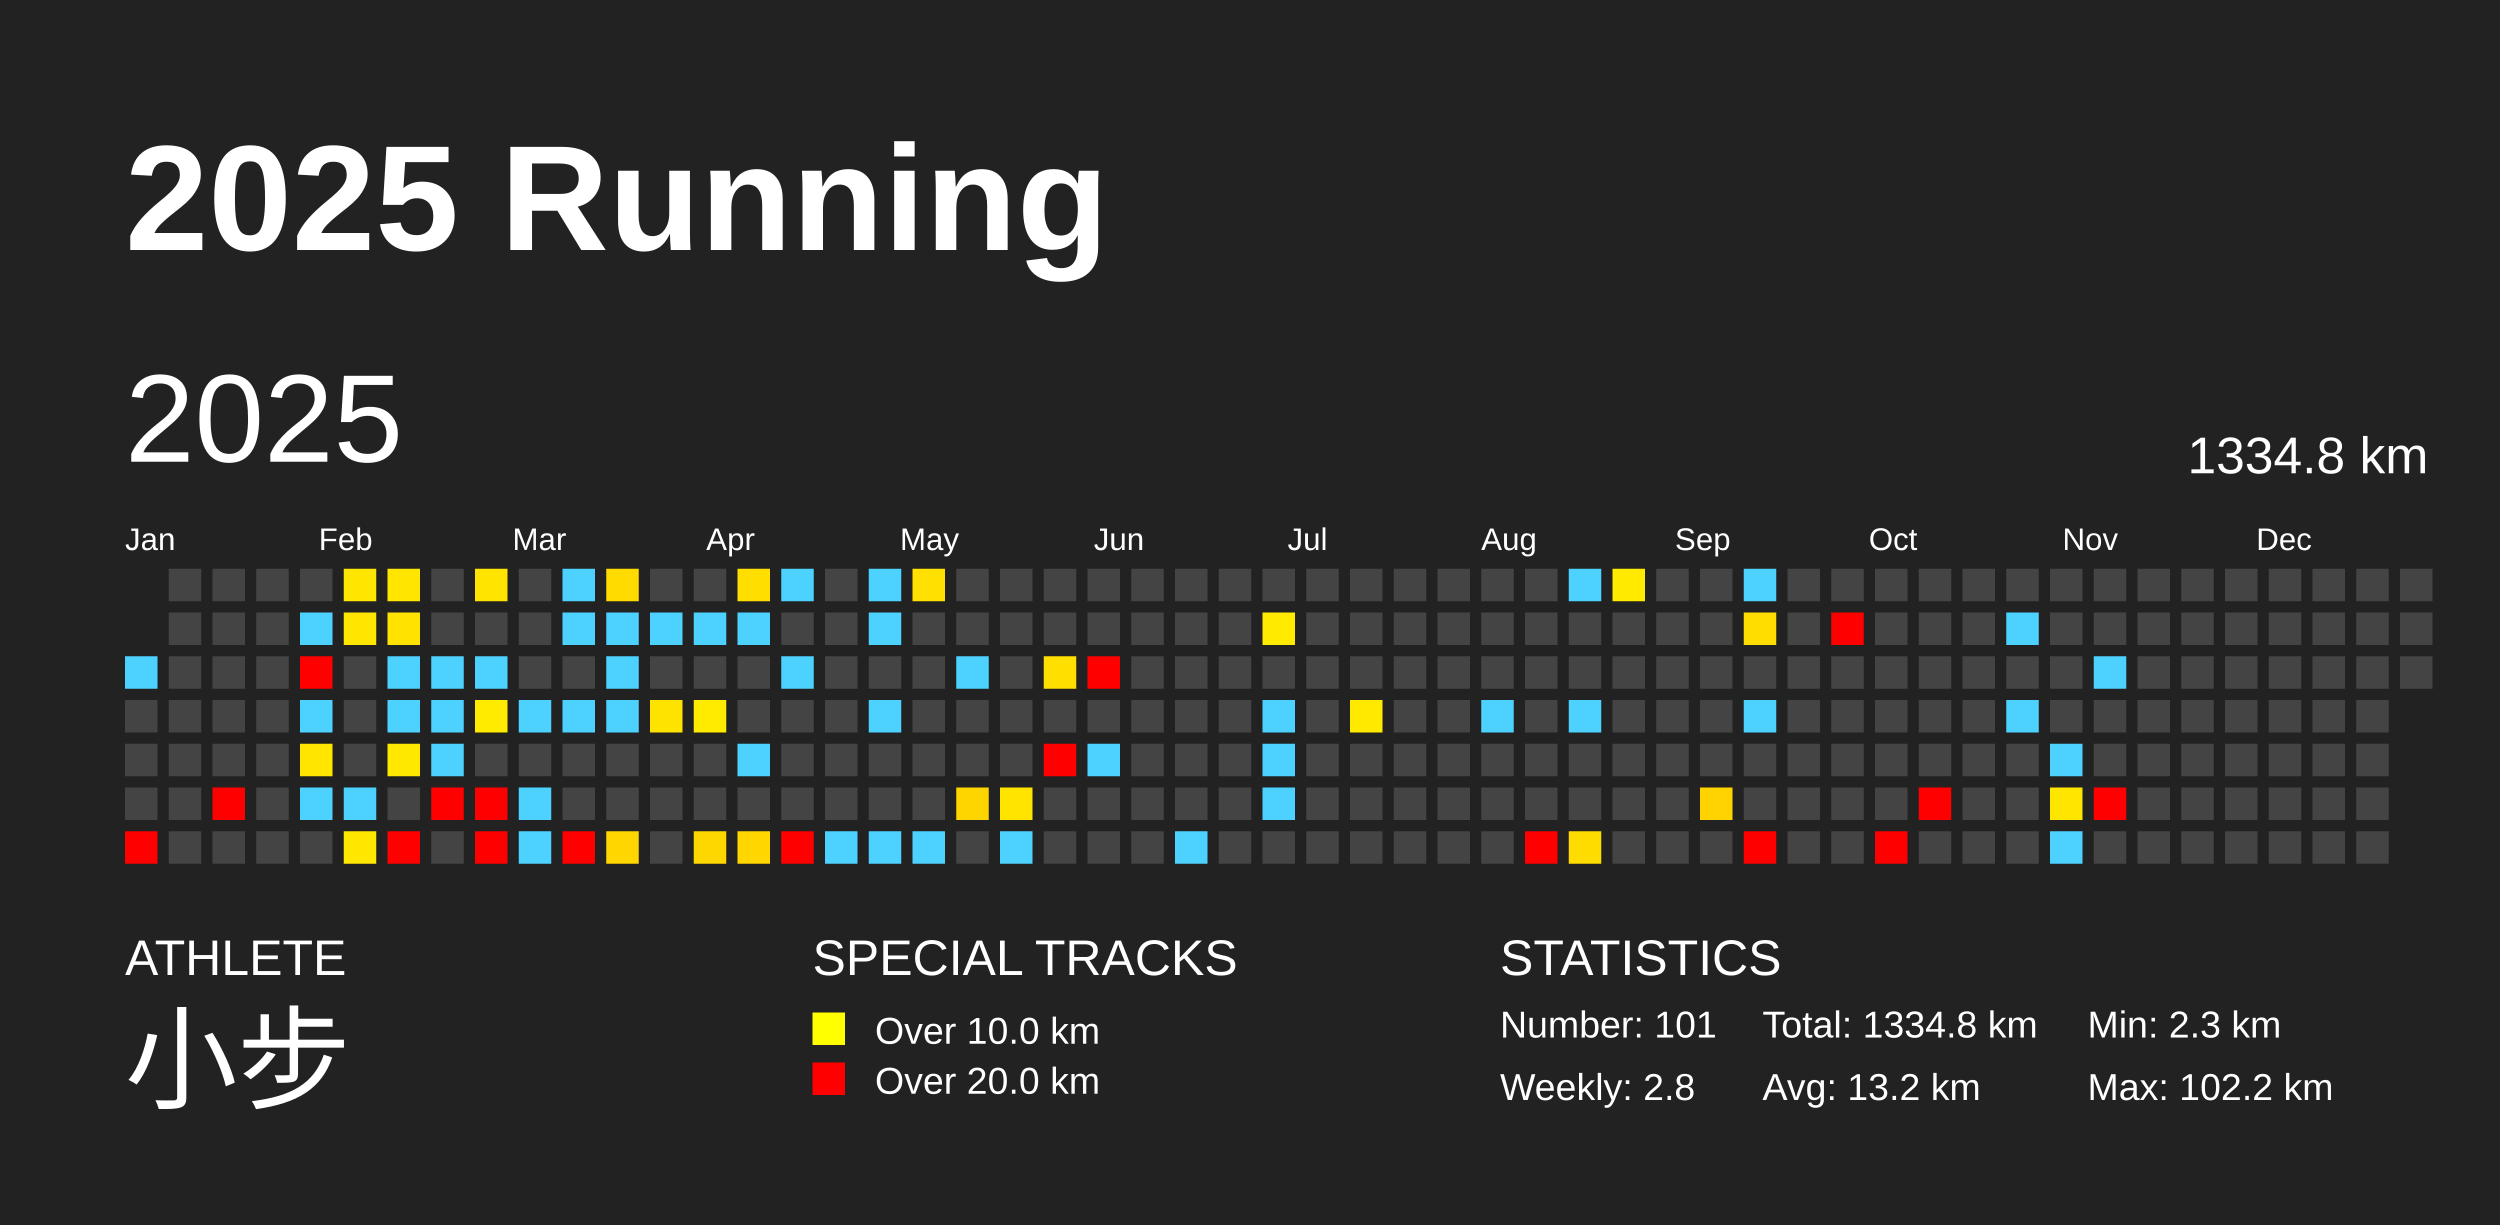
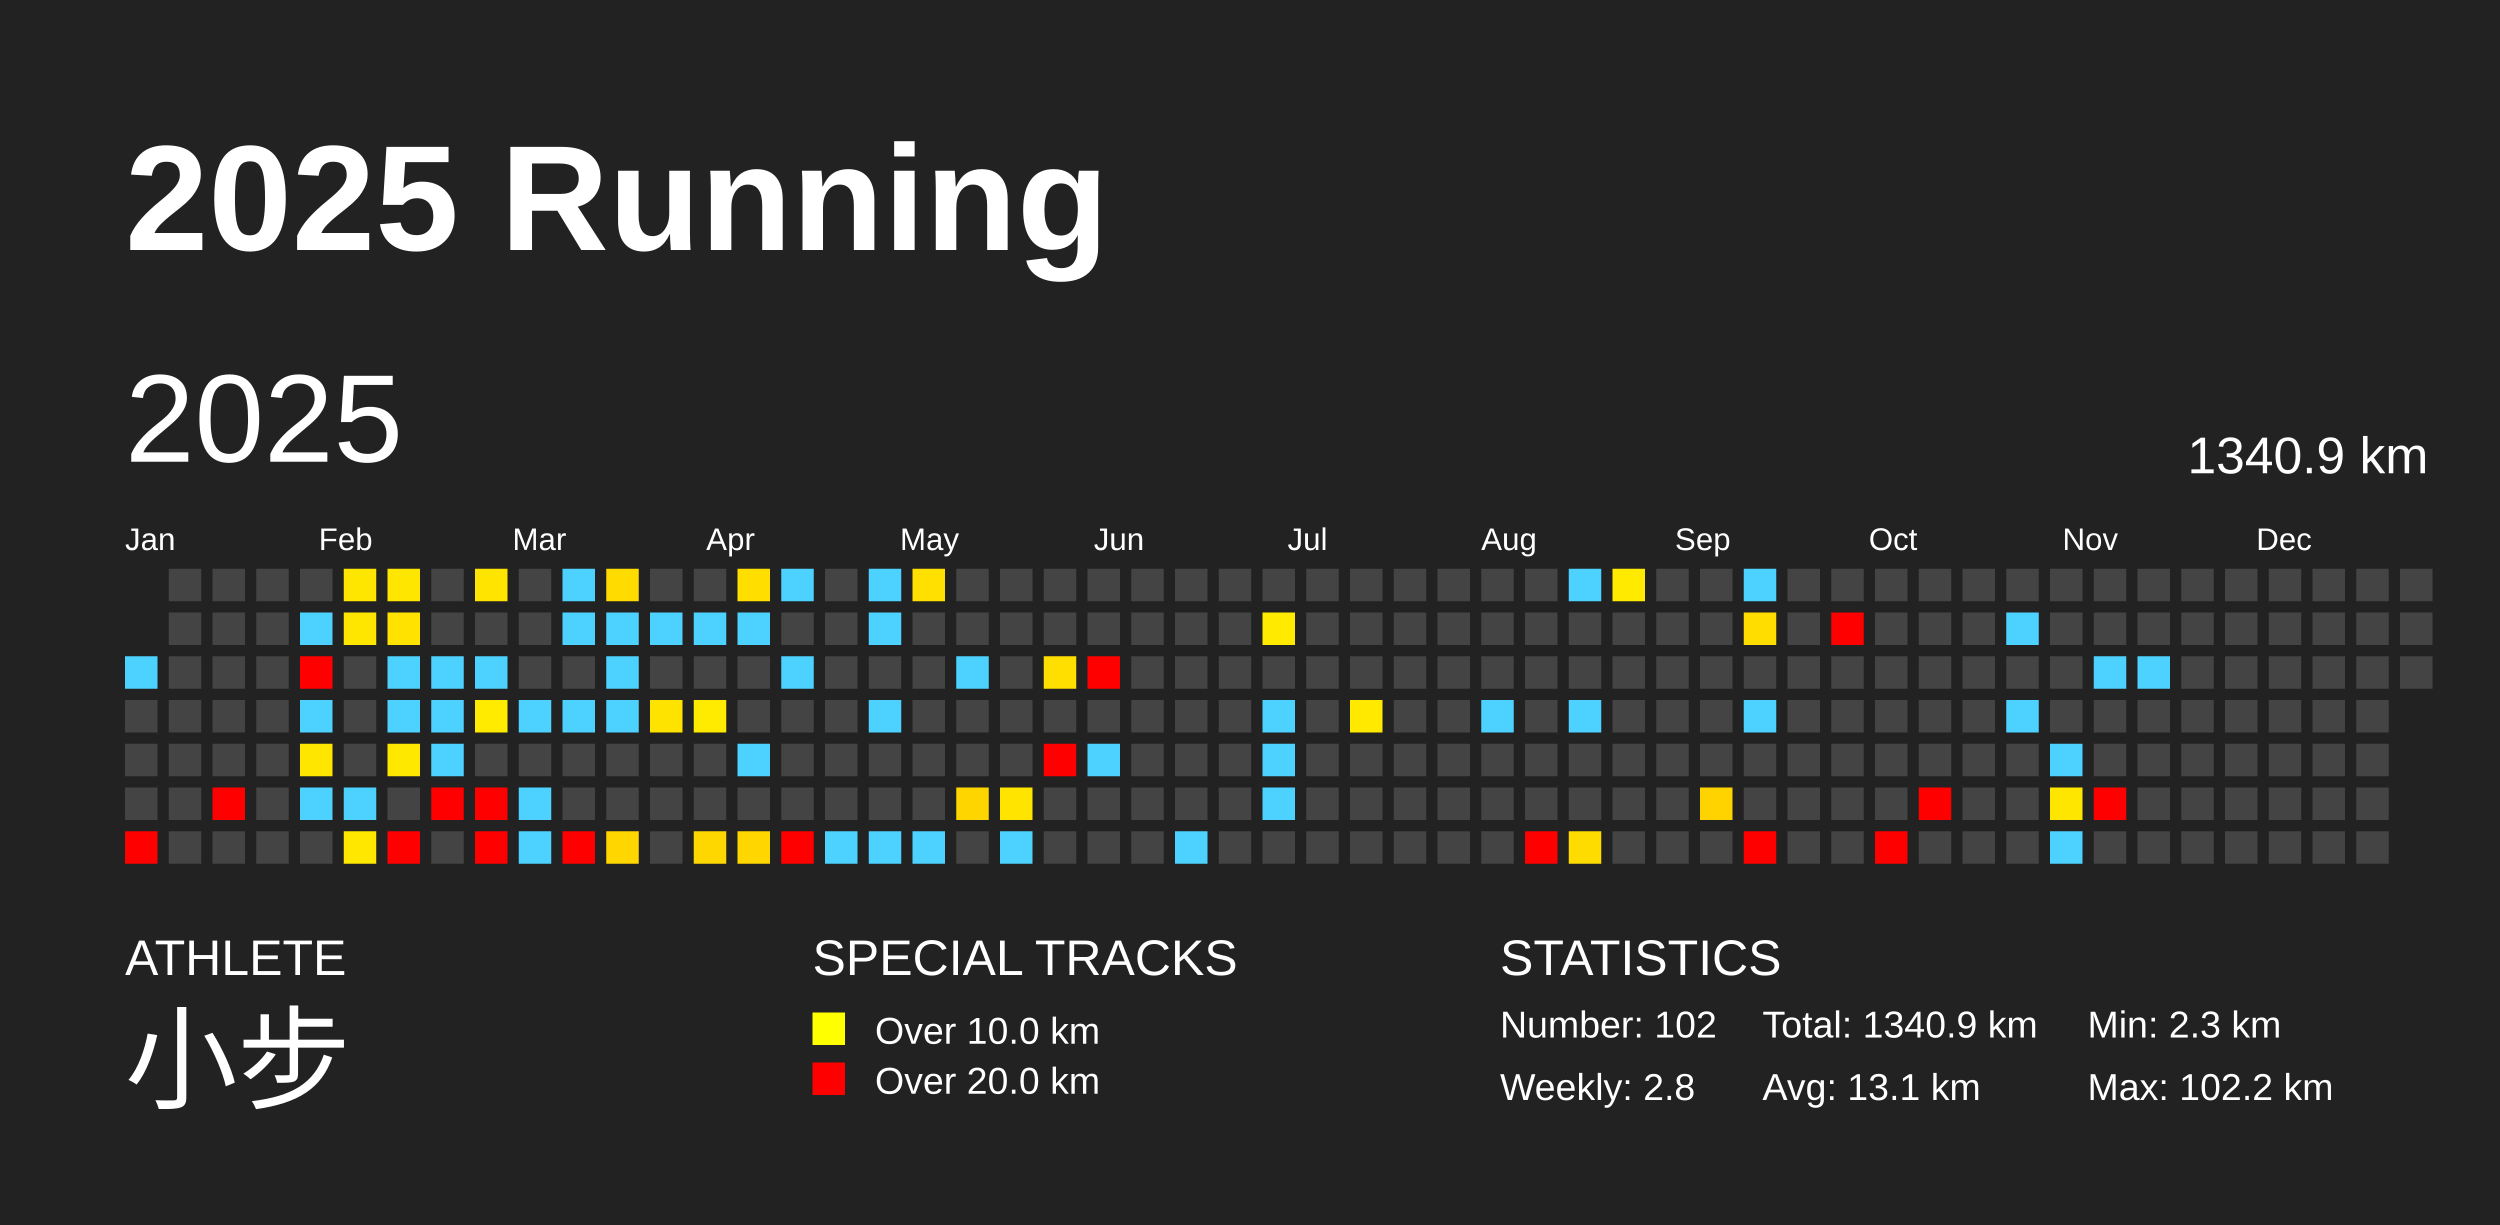
<svg xmlns="http://www.w3.org/2000/svg" baseProfile="full" height="98mm" version="1.1" viewBox="0,0,200,98" width="200mm">
  <defs />
  <rect fill="#222222" height="98" width="200" x="0" y="0" />
  <text fill="#FFFFFF" style="font-size:12px; font-family:Arial; font-weight:bold;" x="10" y="20">2025 Running</text>
  <text fill="#FFFFFF" style="font-size:4px; font-family:Arial" x="10" y="78">ATHLETE</text>
  <text fill="#FFFFFF" style="font-size:9px; font-family:Arial" x="10" y="88">小步</text>
  <text fill="#FFFFFF" style="font-size:4px; font-family:Arial" x="65" y="78">SPECIAL TRACKS</text>
  <rect fill="yellow" height="2.6" width="2.6" x="65" y="81" />
  <text fill="#FFFFFF" style="font-size:3px; font-family:Arial" x="70" y="83.5">Over 10.0 km</text>
  <rect fill="red" height="2.6" width="2.6" x="65" y="85" />
  <text fill="#FFFFFF" style="font-size:3px; font-family:Arial" x="70" y="87.5">Over 20.0 km</text>
  <text fill="#FFFFFF" style="font-size:4px; font-family:Arial" x="120" y="78">STATISTICS</text>
-   <text fill="#FFFFFF" style="font-size:3px; font-family:Arial" x="120" y="83">Number: 101</text>
+   <text fill="#FFFFFF" style="font-size:3px; font-family:Arial" x="120" y="83">Number: 102</text>
  <text fill="#FFFFFF" style="font-size:3px; font-family:Arial" x="120" y="88">Weekly: 2.8</text>
-   <text fill="#FFFFFF" style="font-size:3px; font-family:Arial" x="141" y="83">Total: 1334.8 km</text>
-   <text fill="#FFFFFF" style="font-size:3px; font-family:Arial" x="141" y="88">Avg: 13.2 km</text>
+   <text fill="#FFFFFF" style="font-size:3px; font-family:Arial" x="141" y="83">Total: 1340.9 km</text>
+   <text fill="#FFFFFF" style="font-size:3px; font-family:Arial" x="141" y="88">Avg: 13.1 km</text>
  <text fill="#FFFFFF" style="font-size:3px; font-family:Arial" x="167" y="83">Min: 2.3 km</text>
  <text fill="#FFFFFF" style="font-size:3px; font-family:Arial" x="167" y="88">Max: 102.2 km</text>
  <text dominant-baseline="hanging" fill="#FFFFFF" style="font-size:10.0px; font-family:Arial;" x="10" y="30">2025</text>
-   <text dominant-baseline="hanging" fill="#FFFFFF" style="font-size:4.125px; font-family:Arial;" x="175" y="35">1334.8 km</text>
+   <text dominant-baseline="hanging" fill="#FFFFFF" style="font-size:4.125px; font-family:Arial;" x="175" y="35">1340.9 km</text>
  <text fill="#FFFFFF" style="font-size:2.5px; font-family:Arial" x="10.0" y="44">Jan</text>
  <text fill="#FFFFFF" style="font-size:2.5px; font-family:Arial" x="25.5" y="44">Feb</text>
  <text fill="#FFFFFF" style="font-size:2.5px; font-family:Arial" x="41.0" y="44">Mar</text>
  <text fill="#FFFFFF" style="font-size:2.5px; font-family:Arial" x="56.5" y="44">Apr</text>
  <text fill="#FFFFFF" style="font-size:2.5px; font-family:Arial" x="72.0" y="44">May</text>
  <text fill="#FFFFFF" style="font-size:2.5px; font-family:Arial" x="87.5" y="44">Jun</text>
  <text fill="#FFFFFF" style="font-size:2.5px; font-family:Arial" x="103.0" y="44">Jul</text>
  <text fill="#FFFFFF" style="font-size:2.5px; font-family:Arial" x="118.5" y="44">Aug</text>
  <text fill="#FFFFFF" style="font-size:2.5px; font-family:Arial" x="134.0" y="44">Sep</text>
  <text fill="#FFFFFF" style="font-size:2.5px; font-family:Arial" x="149.5" y="44">Oct</text>
  <text fill="#FFFFFF" style="font-size:2.5px; font-family:Arial" x="165.0" y="44">Nov</text>
  <text fill="#FFFFFF" style="font-size:2.5px; font-family:Arial" x="180.5" y="44">Dec</text>
  <rect fill="#4dd2ff" height="2.6" width="2.6" x="10.0" y="52.5" />
  <rect fill="#444444" height="2.6" width="2.6" x="10.0" y="56.0" />
  <rect fill="#444444" height="2.6" width="2.6" x="10.0" y="59.5" />
  <rect fill="#444444" height="2.6" width="2.6" x="10.0" y="63.0" />
  <rect fill="red" height="2.6" width="2.6" x="10.0" y="66.5" />
  <rect fill="#444444" height="2.6" width="2.6" x="13.5" y="45.5" />
  <rect fill="#444444" height="2.6" width="2.6" x="13.5" y="49.0" />
  <rect fill="#444444" height="2.6" width="2.6" x="13.5" y="52.5" />
  <rect fill="#444444" height="2.6" width="2.6" x="13.5" y="56.0" />
  <rect fill="#444444" height="2.6" width="2.6" x="13.5" y="59.5" />
  <rect fill="#444444" height="2.6" width="2.6" x="13.5" y="63.0" />
  <rect fill="#444444" height="2.6" width="2.6" x="13.5" y="66.5" />
  <rect fill="#444444" height="2.6" width="2.6" x="17.0" y="45.5" />
  <rect fill="#444444" height="2.6" width="2.6" x="17.0" y="49.0" />
  <rect fill="#444444" height="2.6" width="2.6" x="17.0" y="52.5" />
  <rect fill="#444444" height="2.6" width="2.6" x="17.0" y="56.0" />
  <rect fill="#444444" height="2.6" width="2.6" x="17.0" y="59.5" />
  <rect fill="red" height="2.6" width="2.6" x="17.0" y="63.0" />
  <rect fill="#444444" height="2.6" width="2.6" x="17.0" y="66.5" />
  <rect fill="#444444" height="2.6" width="2.6" x="20.5" y="45.5" />
  <rect fill="#444444" height="2.6" width="2.6" x="20.5" y="49.0" />
  <rect fill="#444444" height="2.6" width="2.6" x="20.5" y="52.5" />
  <rect fill="#444444" height="2.6" width="2.6" x="20.5" y="56.0" />
  <rect fill="#444444" height="2.6" width="2.6" x="20.5" y="59.5" />
  <rect fill="#444444" height="2.6" width="2.6" x="20.5" y="63.0" />
  <rect fill="#444444" height="2.6" width="2.6" x="20.5" y="66.5" />
  <rect fill="#444444" height="2.6" width="2.6" x="24.0" y="45.5" />
  <rect fill="#4dd2ff" height="2.6" width="2.6" x="24.0" y="49.0" />
  <rect fill="red" height="2.6" width="2.6" x="24.0" y="52.5" />
  <rect fill="#4dd2ff" height="2.6" width="2.6" x="24.0" y="56.0" />
  <rect fill="#ffe600" height="2.6" width="2.6" x="24.0" y="59.5" />
  <rect fill="#4dd2ff" height="2.6" width="2.6" x="24.0" y="63.0" />
  <rect fill="#444444" height="2.6" width="2.6" x="24.0" y="66.5" />
  <rect fill="#ffe600" height="2.6" width="2.6" x="27.5" y="45.5" />
  <rect fill="#ffe600" height="2.6" width="2.6" x="27.5" y="49.0" />
  <rect fill="#444444" height="2.6" width="2.6" x="27.5" y="52.5" />
  <rect fill="#444444" height="2.6" width="2.6" x="27.5" y="56.0" />
  <rect fill="#444444" height="2.6" width="2.6" x="27.5" y="59.5" />
  <rect fill="#4dd2ff" height="2.6" width="2.6" x="27.5" y="63.0" />
  <rect fill="#ffe700" height="2.6" width="2.6" x="27.5" y="66.5" />
  <rect fill="#ffe600" height="2.6" width="2.6" x="31.0" y="45.5" />
  <rect fill="#ffe200" height="2.6" width="2.6" x="31.0" y="49.0" />
  <rect fill="#4dd2ff" height="2.6" width="2.6" x="31.0" y="52.5" />
  <rect fill="#4dd2ff" height="2.6" width="2.6" x="31.0" y="56.0" />
  <rect fill="#ffe800" height="2.6" width="2.6" x="31.0" y="59.5" />
  <rect fill="#444444" height="2.6" width="2.6" x="31.0" y="63.0" />
  <rect fill="red" height="2.6" width="2.6" x="31.0" y="66.5" />
  <rect fill="#444444" height="2.6" width="2.6" x="34.5" y="45.5" />
  <rect fill="#444444" height="2.6" width="2.6" x="34.5" y="49.0" />
  <rect fill="#4dd2ff" height="2.6" width="2.6" x="34.5" y="52.5" />
  <rect fill="#4dd2ff" height="2.6" width="2.6" x="34.5" y="56.0" />
  <rect fill="#4dd2ff" height="2.6" width="2.6" x="34.5" y="59.5" />
  <rect fill="red" height="2.6" width="2.6" x="34.5" y="63.0" />
  <rect fill="#444444" height="2.6" width="2.6" x="34.5" y="66.5" />
  <rect fill="#ffe400" height="2.6" width="2.6" x="38.0" y="45.5" />
  <rect fill="#444444" height="2.6" width="2.6" x="38.0" y="49.0" />
  <rect fill="#4dd2ff" height="2.6" width="2.6" x="38.0" y="52.5" />
  <rect fill="#ffeb00" height="2.6" width="2.6" x="38.0" y="56.0" />
  <rect fill="#444444" height="2.6" width="2.6" x="38.0" y="59.5" />
  <rect fill="red" height="2.6" width="2.6" x="38.0" y="63.0" />
  <rect fill="red" height="2.6" width="2.6" x="38.0" y="66.5" />
  <rect fill="#444444" height="2.6" width="2.6" x="41.5" y="45.5" />
  <rect fill="#444444" height="2.6" width="2.6" x="41.5" y="49.0" />
  <rect fill="#444444" height="2.6" width="2.6" x="41.5" y="52.5" />
  <rect fill="#4dd2ff" height="2.6" width="2.6" x="41.5" y="56.0" />
  <rect fill="#444444" height="2.6" width="2.6" x="41.5" y="59.5" />
  <rect fill="#4dd2ff" height="2.6" width="2.6" x="41.5" y="63.0" />
  <rect fill="#4dd2ff" height="2.6" width="2.6" x="41.5" y="66.5" />
  <rect fill="#4dd2ff" height="2.6" width="2.6" x="45.0" y="45.5" />
  <rect fill="#4dd2ff" height="2.6" width="2.6" x="45.0" y="49.0" />
  <rect fill="#444444" height="2.6" width="2.6" x="45.0" y="52.5" />
  <rect fill="#4dd2ff" height="2.6" width="2.6" x="45.0" y="56.0" />
  <rect fill="#444444" height="2.6" width="2.6" x="45.0" y="59.5" />
  <rect fill="#444444" height="2.6" width="2.6" x="45.0" y="63.0" />
  <rect fill="red" height="2.6" width="2.6" x="45.0" y="66.5" />
  <rect fill="#ffdb00" height="2.6" width="2.6" x="48.5" y="45.5" />
  <rect fill="#4dd2ff" height="2.6" width="2.6" x="48.5" y="49.0" />
  <rect fill="#4dd2ff" height="2.6" width="2.6" x="48.5" y="52.5" />
  <rect fill="#4dd2ff" height="2.6" width="2.6" x="48.5" y="56.0" />
  <rect fill="#444444" height="2.6" width="2.6" x="48.5" y="59.5" />
  <rect fill="#444444" height="2.6" width="2.6" x="48.5" y="63.0" />
  <rect fill="#ffd600" height="2.6" width="2.6" x="48.5" y="66.5" />
  <rect fill="#444444" height="2.6" width="2.6" x="52.0" y="45.5" />
  <rect fill="#4dd2ff" height="2.6" width="2.6" x="52.0" y="49.0" />
  <rect fill="#444444" height="2.6" width="2.6" x="52.0" y="52.5" />
  <rect fill="#ffe300" height="2.6" width="2.6" x="52.0" y="56.0" />
  <rect fill="#444444" height="2.6" width="2.6" x="52.0" y="59.5" />
  <rect fill="#444444" height="2.6" width="2.6" x="52.0" y="63.0" />
  <rect fill="#444444" height="2.6" width="2.6" x="52.0" y="66.5" />
  <rect fill="#444444" height="2.6" width="2.6" x="55.5" y="45.5" />
  <rect fill="#4dd2ff" height="2.6" width="2.6" x="55.5" y="49.0" />
  <rect fill="#444444" height="2.6" width="2.6" x="55.5" y="52.5" />
  <rect fill="#ffeb00" height="2.6" width="2.6" x="55.5" y="56.0" />
  <rect fill="#444444" height="2.6" width="2.6" x="55.5" y="59.5" />
  <rect fill="#444444" height="2.6" width="2.6" x="55.5" y="63.0" />
  <rect fill="#ffd700" height="2.6" width="2.6" x="55.5" y="66.5" />
  <rect fill="#ffde00" height="2.6" width="2.6" x="59.0" y="45.5" />
  <rect fill="#4dd2ff" height="2.6" width="2.6" x="59.0" y="49.0" />
  <rect fill="#444444" height="2.6" width="2.6" x="59.0" y="52.5" />
  <rect fill="#444444" height="2.6" width="2.6" x="59.0" y="56.0" />
  <rect fill="#4dd2ff" height="2.6" width="2.6" x="59.0" y="59.5" />
  <rect fill="#444444" height="2.6" width="2.6" x="59.0" y="63.0" />
  <rect fill="#ffd600" height="2.6" width="2.6" x="59.0" y="66.5" />
  <rect fill="#4dd2ff" height="2.6" width="2.6" x="62.5" y="45.5" />
  <rect fill="#444444" height="2.6" width="2.6" x="62.5" y="49.0" />
  <rect fill="#4dd2ff" height="2.6" width="2.6" x="62.5" y="52.5" />
  <rect fill="#444444" height="2.6" width="2.6" x="62.5" y="56.0" />
  <rect fill="#444444" height="2.6" width="2.6" x="62.5" y="59.5" />
  <rect fill="#444444" height="2.6" width="2.6" x="62.5" y="63.0" />
  <rect fill="red" height="2.6" width="2.6" x="62.5" y="66.5" />
  <rect fill="#444444" height="2.6" width="2.6" x="66.0" y="45.5" />
  <rect fill="#444444" height="2.6" width="2.6" x="66.0" y="49.0" />
  <rect fill="#444444" height="2.6" width="2.6" x="66.0" y="52.5" />
  <rect fill="#444444" height="2.6" width="2.6" x="66.0" y="56.0" />
  <rect fill="#444444" height="2.6" width="2.6" x="66.0" y="59.5" />
  <rect fill="#444444" height="2.6" width="2.6" x="66.0" y="63.0" />
  <rect fill="#4dd2ff" height="2.6" width="2.6" x="66.0" y="66.5" />
  <rect fill="#4dd2ff" height="2.6" width="2.6" x="69.5" y="45.5" />
  <rect fill="#4dd2ff" height="2.6" width="2.6" x="69.5" y="49.0" />
  <rect fill="#444444" height="2.6" width="2.6" x="69.5" y="52.5" />
  <rect fill="#4dd2ff" height="2.6" width="2.6" x="69.5" y="56.0" />
  <rect fill="#444444" height="2.6" width="2.6" x="69.5" y="59.5" />
  <rect fill="#444444" height="2.6" width="2.6" x="69.5" y="63.0" />
  <rect fill="#4dd2ff" height="2.6" width="2.6" x="69.5" y="66.5" />
  <rect fill="#ffe000" height="2.6" width="2.6" x="73.0" y="45.5" />
  <rect fill="#444444" height="2.6" width="2.6" x="73.0" y="49.0" />
  <rect fill="#444444" height="2.6" width="2.6" x="73.0" y="52.5" />
  <rect fill="#444444" height="2.6" width="2.6" x="73.0" y="56.0" />
  <rect fill="#444444" height="2.6" width="2.6" x="73.0" y="59.5" />
  <rect fill="#444444" height="2.6" width="2.6" x="73.0" y="63.0" />
  <rect fill="#4dd2ff" height="2.6" width="2.6" x="73.0" y="66.5" />
  <rect fill="#444444" height="2.6" width="2.6" x="76.5" y="45.5" />
  <rect fill="#444444" height="2.6" width="2.6" x="76.5" y="49.0" />
  <rect fill="#4dd2ff" height="2.6" width="2.6" x="76.5" y="52.5" />
  <rect fill="#444444" height="2.6" width="2.6" x="76.5" y="56.0" />
  <rect fill="#444444" height="2.6" width="2.6" x="76.5" y="59.5" />
  <rect fill="#ffd500" height="2.6" width="2.6" x="76.5" y="63.0" />
  <rect fill="#444444" height="2.6" width="2.6" x="76.5" y="66.5" />
  <rect fill="#444444" height="2.6" width="2.6" x="80.0" y="45.5" />
  <rect fill="#444444" height="2.6" width="2.6" x="80.0" y="49.0" />
  <rect fill="#444444" height="2.6" width="2.6" x="80.0" y="52.5" />
  <rect fill="#444444" height="2.6" width="2.6" x="80.0" y="56.0" />
  <rect fill="#444444" height="2.6" width="2.6" x="80.0" y="59.5" />
  <rect fill="#ffe400" height="2.6" width="2.6" x="80.0" y="63.0" />
  <rect fill="#4dd2ff" height="2.6" width="2.6" x="80.0" y="66.5" />
  <rect fill="#444444" height="2.6" width="2.6" x="83.5" y="45.5" />
  <rect fill="#444444" height="2.6" width="2.6" x="83.5" y="49.0" />
  <rect fill="#ffdf00" height="2.6" width="2.6" x="83.5" y="52.5" />
  <rect fill="#444444" height="2.6" width="2.6" x="83.5" y="56.0" />
  <rect fill="red" height="2.6" width="2.6" x="83.5" y="59.5" />
  <rect fill="#444444" height="2.6" width="2.6" x="83.5" y="63.0" />
  <rect fill="#444444" height="2.6" width="2.6" x="83.5" y="66.5" />
  <rect fill="#444444" height="2.6" width="2.6" x="87.0" y="45.5" />
  <rect fill="#444444" height="2.6" width="2.6" x="87.0" y="49.0" />
  <rect fill="red" height="2.6" width="2.6" x="87.0" y="52.5" />
  <rect fill="#444444" height="2.6" width="2.6" x="87.0" y="56.0" />
  <rect fill="#4dd2ff" height="2.6" width="2.6" x="87.0" y="59.5" />
  <rect fill="#444444" height="2.6" width="2.6" x="87.0" y="63.0" />
  <rect fill="#444444" height="2.6" width="2.6" x="87.0" y="66.5" />
  <rect fill="#444444" height="2.6" width="2.6" x="90.5" y="45.5" />
  <rect fill="#444444" height="2.6" width="2.6" x="90.5" y="49.0" />
  <rect fill="#444444" height="2.6" width="2.6" x="90.5" y="52.5" />
  <rect fill="#444444" height="2.6" width="2.6" x="90.5" y="56.0" />
  <rect fill="#444444" height="2.6" width="2.6" x="90.5" y="59.5" />
  <rect fill="#444444" height="2.6" width="2.6" x="90.5" y="63.0" />
  <rect fill="#444444" height="2.6" width="2.6" x="90.5" y="66.5" />
  <rect fill="#444444" height="2.6" width="2.6" x="94.0" y="45.5" />
  <rect fill="#444444" height="2.6" width="2.6" x="94.0" y="49.0" />
  <rect fill="#444444" height="2.6" width="2.6" x="94.0" y="52.5" />
  <rect fill="#444444" height="2.6" width="2.6" x="94.0" y="56.0" />
  <rect fill="#444444" height="2.6" width="2.6" x="94.0" y="59.5" />
  <rect fill="#444444" height="2.6" width="2.6" x="94.0" y="63.0" />
  <rect fill="#4dd2ff" height="2.6" width="2.6" x="94.0" y="66.5" />
  <rect fill="#444444" height="2.6" width="2.6" x="97.5" y="45.5" />
  <rect fill="#444444" height="2.6" width="2.6" x="97.5" y="49.0" />
  <rect fill="#444444" height="2.6" width="2.6" x="97.5" y="52.5" />
  <rect fill="#444444" height="2.6" width="2.6" x="97.5" y="56.0" />
  <rect fill="#444444" height="2.6" width="2.6" x="97.5" y="59.5" />
  <rect fill="#444444" height="2.6" width="2.6" x="97.5" y="63.0" />
  <rect fill="#444444" height="2.6" width="2.6" x="97.5" y="66.5" />
  <rect fill="#444444" height="2.6" width="2.6" x="101.0" y="45.5" />
  <rect fill="#ffea00" height="2.6" width="2.6" x="101.0" y="49.0" />
  <rect fill="#444444" height="2.6" width="2.6" x="101.0" y="52.5" />
  <rect fill="#4dd2ff" height="2.6" width="2.6" x="101.0" y="56.0" />
  <rect fill="#4dd2ff" height="2.6" width="2.6" x="101.0" y="59.5" />
  <rect fill="#4dd2ff" height="2.6" width="2.6" x="101.0" y="63.0" />
  <rect fill="#444444" height="2.6" width="2.6" x="101.0" y="66.5" />
  <rect fill="#444444" height="2.6" width="2.6" x="104.5" y="45.5" />
  <rect fill="#444444" height="2.6" width="2.6" x="104.5" y="49.0" />
  <rect fill="#444444" height="2.6" width="2.6" x="104.5" y="52.5" />
  <rect fill="#444444" height="2.6" width="2.6" x="104.5" y="56.0" />
  <rect fill="#444444" height="2.6" width="2.6" x="104.5" y="59.5" />
  <rect fill="#444444" height="2.6" width="2.6" x="104.5" y="63.0" />
  <rect fill="#444444" height="2.6" width="2.6" x="104.5" y="66.5" />
  <rect fill="#444444" height="2.6" width="2.6" x="108.0" y="45.5" />
  <rect fill="#444444" height="2.6" width="2.6" x="108.0" y="49.0" />
  <rect fill="#444444" height="2.6" width="2.6" x="108.0" y="52.5" />
  <rect fill="#ffe900" height="2.6" width="2.6" x="108.0" y="56.0" />
  <rect fill="#444444" height="2.6" width="2.6" x="108.0" y="59.5" />
  <rect fill="#444444" height="2.6" width="2.6" x="108.0" y="63.0" />
  <rect fill="#444444" height="2.6" width="2.6" x="108.0" y="66.5" />
  <rect fill="#444444" height="2.6" width="2.6" x="111.5" y="45.5" />
  <rect fill="#444444" height="2.6" width="2.6" x="111.5" y="49.0" />
  <rect fill="#444444" height="2.6" width="2.6" x="111.5" y="52.5" />
  <rect fill="#444444" height="2.6" width="2.6" x="111.5" y="56.0" />
  <rect fill="#444444" height="2.6" width="2.6" x="111.5" y="59.5" />
  <rect fill="#444444" height="2.6" width="2.6" x="111.5" y="63.0" />
  <rect fill="#444444" height="2.6" width="2.6" x="111.5" y="66.5" />
  <rect fill="#444444" height="2.6" width="2.6" x="115.0" y="45.5" />
  <rect fill="#444444" height="2.6" width="2.6" x="115.0" y="49.0" />
  <rect fill="#444444" height="2.6" width="2.6" x="115.0" y="52.5" />
  <rect fill="#444444" height="2.6" width="2.6" x="115.0" y="56.0" />
  <rect fill="#444444" height="2.6" width="2.6" x="115.0" y="59.5" />
  <rect fill="#444444" height="2.6" width="2.6" x="115.0" y="63.0" />
  <rect fill="#444444" height="2.6" width="2.6" x="115.0" y="66.5" />
  <rect fill="#444444" height="2.6" width="2.6" x="118.5" y="45.5" />
  <rect fill="#444444" height="2.6" width="2.6" x="118.5" y="49.0" />
  <rect fill="#444444" height="2.6" width="2.6" x="118.5" y="52.5" />
  <rect fill="#4dd2ff" height="2.6" width="2.6" x="118.5" y="56.0" />
  <rect fill="#444444" height="2.6" width="2.6" x="118.5" y="59.5" />
  <rect fill="#444444" height="2.6" width="2.6" x="118.5" y="63.0" />
  <rect fill="#444444" height="2.6" width="2.6" x="118.5" y="66.5" />
  <rect fill="#444444" height="2.6" width="2.6" x="122.0" y="45.5" />
  <rect fill="#444444" height="2.6" width="2.6" x="122.0" y="49.0" />
  <rect fill="#444444" height="2.6" width="2.6" x="122.0" y="52.5" />
  <rect fill="#444444" height="2.6" width="2.6" x="122.0" y="56.0" />
  <rect fill="#444444" height="2.6" width="2.6" x="122.0" y="59.5" />
  <rect fill="#444444" height="2.6" width="2.6" x="122.0" y="63.0" />
  <rect fill="red" height="2.6" width="2.6" x="122.0" y="66.5" />
  <rect fill="#4dd2ff" height="2.6" width="2.6" x="125.5" y="45.5" />
  <rect fill="#444444" height="2.6" width="2.6" x="125.5" y="49.0" />
  <rect fill="#444444" height="2.6" width="2.6" x="125.5" y="52.5" />
  <rect fill="#4dd2ff" height="2.6" width="2.6" x="125.5" y="56.0" />
  <rect fill="#444444" height="2.6" width="2.6" x="125.5" y="59.5" />
  <rect fill="#444444" height="2.6" width="2.6" x="125.5" y="63.0" />
  <rect fill="#ffdc00" height="2.6" width="2.6" x="125.5" y="66.5" />
  <rect fill="#ffea00" height="2.6" width="2.6" x="129.0" y="45.5" />
  <rect fill="#444444" height="2.6" width="2.6" x="129.0" y="49.0" />
  <rect fill="#444444" height="2.6" width="2.6" x="129.0" y="52.5" />
  <rect fill="#444444" height="2.6" width="2.6" x="129.0" y="56.0" />
  <rect fill="#444444" height="2.6" width="2.6" x="129.0" y="59.5" />
  <rect fill="#444444" height="2.6" width="2.6" x="129.0" y="63.0" />
  <rect fill="#444444" height="2.6" width="2.6" x="129.0" y="66.5" />
  <rect fill="#444444" height="2.6" width="2.6" x="132.5" y="45.5" />
  <rect fill="#444444" height="2.6" width="2.6" x="132.5" y="49.0" />
  <rect fill="#444444" height="2.6" width="2.6" x="132.5" y="52.5" />
  <rect fill="#444444" height="2.6" width="2.6" x="132.5" y="56.0" />
  <rect fill="#444444" height="2.6" width="2.6" x="132.5" y="59.5" />
  <rect fill="#444444" height="2.6" width="2.6" x="132.5" y="63.0" />
  <rect fill="#444444" height="2.6" width="2.6" x="132.5" y="66.5" />
  <rect fill="#444444" height="2.6" width="2.6" x="136.0" y="45.5" />
  <rect fill="#444444" height="2.6" width="2.6" x="136.0" y="49.0" />
  <rect fill="#444444" height="2.6" width="2.6" x="136.0" y="52.5" />
  <rect fill="#444444" height="2.6" width="2.6" x="136.0" y="56.0" />
  <rect fill="#444444" height="2.6" width="2.6" x="136.0" y="59.5" />
  <rect fill="#ffd300" height="2.6" width="2.6" x="136.0" y="63.0" />
  <rect fill="#444444" height="2.6" width="2.6" x="136.0" y="66.5" />
  <rect fill="#4dd2ff" height="2.6" width="2.6" x="139.5" y="45.5" />
  <rect fill="#ffdd00" height="2.6" width="2.6" x="139.5" y="49.0" />
  <rect fill="#444444" height="2.6" width="2.6" x="139.5" y="52.5" />
  <rect fill="#4dd2ff" height="2.6" width="2.6" x="139.5" y="56.0" />
  <rect fill="#444444" height="2.6" width="2.6" x="139.5" y="59.5" />
  <rect fill="#444444" height="2.6" width="2.6" x="139.5" y="63.0" />
  <rect fill="red" height="2.6" width="2.6" x="139.5" y="66.5" />
  <rect fill="#444444" height="2.6" width="2.6" x="143.0" y="45.5" />
  <rect fill="#444444" height="2.6" width="2.6" x="143.0" y="49.0" />
  <rect fill="#444444" height="2.6" width="2.6" x="143.0" y="52.5" />
  <rect fill="#444444" height="2.6" width="2.6" x="143.0" y="56.0" />
  <rect fill="#444444" height="2.6" width="2.6" x="143.0" y="59.5" />
  <rect fill="#444444" height="2.6" width="2.6" x="143.0" y="63.0" />
  <rect fill="#444444" height="2.6" width="2.6" x="143.0" y="66.5" />
  <rect fill="#444444" height="2.6" width="2.6" x="146.5" y="45.5" />
  <rect fill="red" height="2.6" width="2.6" x="146.5" y="49.0" />
  <rect fill="#444444" height="2.6" width="2.6" x="146.5" y="52.5" />
  <rect fill="#444444" height="2.6" width="2.6" x="146.5" y="56.0" />
  <rect fill="#444444" height="2.6" width="2.6" x="146.5" y="59.5" />
  <rect fill="#444444" height="2.6" width="2.6" x="146.5" y="63.0" />
  <rect fill="#444444" height="2.6" width="2.6" x="146.5" y="66.5" />
  <rect fill="#444444" height="2.6" width="2.6" x="150.0" y="45.5" />
  <rect fill="#444444" height="2.6" width="2.6" x="150.0" y="49.0" />
  <rect fill="#444444" height="2.6" width="2.6" x="150.0" y="52.5" />
  <rect fill="#444444" height="2.6" width="2.6" x="150.0" y="56.0" />
  <rect fill="#444444" height="2.6" width="2.6" x="150.0" y="59.5" />
  <rect fill="#444444" height="2.6" width="2.6" x="150.0" y="63.0" />
  <rect fill="red" height="2.6" width="2.6" x="150.0" y="66.5" />
  <rect fill="#444444" height="2.6" width="2.6" x="153.5" y="45.5" />
  <rect fill="#444444" height="2.6" width="2.6" x="153.5" y="49.0" />
  <rect fill="#444444" height="2.6" width="2.6" x="153.5" y="52.5" />
  <rect fill="#444444" height="2.6" width="2.6" x="153.5" y="56.0" />
  <rect fill="#444444" height="2.6" width="2.6" x="153.5" y="59.5" />
  <rect fill="red" height="2.6" width="2.6" x="153.5" y="63.0" />
  <rect fill="#444444" height="2.6" width="2.6" x="153.5" y="66.5" />
  <rect fill="#444444" height="2.6" width="2.6" x="157.0" y="45.5" />
  <rect fill="#444444" height="2.6" width="2.6" x="157.0" y="49.0" />
  <rect fill="#444444" height="2.6" width="2.6" x="157.0" y="52.5" />
  <rect fill="#444444" height="2.6" width="2.6" x="157.0" y="56.0" />
  <rect fill="#444444" height="2.6" width="2.6" x="157.0" y="59.5" />
  <rect fill="#444444" height="2.6" width="2.6" x="157.0" y="63.0" />
  <rect fill="#444444" height="2.6" width="2.6" x="157.0" y="66.5" />
  <rect fill="#444444" height="2.6" width="2.6" x="160.5" y="45.5" />
  <rect fill="#4dd2ff" height="2.6" width="2.6" x="160.5" y="49.0" />
  <rect fill="#444444" height="2.6" width="2.6" x="160.5" y="52.5" />
  <rect fill="#4dd2ff" height="2.6" width="2.6" x="160.5" y="56.0" />
  <rect fill="#444444" height="2.6" width="2.6" x="160.5" y="59.5" />
  <rect fill="#444444" height="2.6" width="2.6" x="160.5" y="63.0" />
  <rect fill="#444444" height="2.6" width="2.6" x="160.5" y="66.5" />
  <rect fill="#444444" height="2.6" width="2.6" x="164.0" y="45.5" />
  <rect fill="#444444" height="2.6" width="2.6" x="164.0" y="49.0" />
  <rect fill="#444444" height="2.6" width="2.6" x="164.0" y="52.5" />
  <rect fill="#444444" height="2.6" width="2.6" x="164.0" y="56.0" />
  <rect fill="#4dd2ff" height="2.6" width="2.6" x="164.0" y="59.5" />
  <rect fill="#ffe600" height="2.6" width="2.6" x="164.0" y="63.0" />
  <rect fill="#4dd2ff" height="2.6" width="2.6" x="164.0" y="66.5" />
  <rect fill="#444444" height="2.6" width="2.6" x="167.5" y="45.5" />
  <rect fill="#444444" height="2.6" width="2.6" x="167.5" y="49.0" />
  <rect fill="#4dd2ff" height="2.6" width="2.6" x="167.5" y="52.5" />
  <rect fill="#444444" height="2.6" width="2.6" x="167.5" y="56.0" />
  <rect fill="#444444" height="2.6" width="2.6" x="167.5" y="59.5" />
  <rect fill="red" height="2.6" width="2.6" x="167.5" y="63.0" />
  <rect fill="#444444" height="2.6" width="2.6" x="167.5" y="66.5" />
  <rect fill="#444444" height="2.6" width="2.6" x="171.0" y="45.5" />
  <rect fill="#444444" height="2.6" width="2.6" x="171.0" y="49.0" />
-   <rect fill="#444444" height="2.6" width="2.6" x="171.0" y="52.5" />
+   <rect fill="#4dd2ff" height="2.6" width="2.6" x="171.0" y="52.5" />
  <rect fill="#444444" height="2.6" width="2.6" x="171.0" y="56.0" />
  <rect fill="#444444" height="2.6" width="2.6" x="171.0" y="59.5" />
  <rect fill="#444444" height="2.6" width="2.6" x="171.0" y="63.0" />
  <rect fill="#444444" height="2.6" width="2.6" x="171.0" y="66.5" />
  <rect fill="#444444" height="2.6" width="2.6" x="174.5" y="45.5" />
  <rect fill="#444444" height="2.6" width="2.6" x="174.5" y="49.0" />
  <rect fill="#444444" height="2.6" width="2.6" x="174.5" y="52.5" />
  <rect fill="#444444" height="2.6" width="2.6" x="174.5" y="56.0" />
  <rect fill="#444444" height="2.6" width="2.6" x="174.5" y="59.5" />
  <rect fill="#444444" height="2.6" width="2.6" x="174.5" y="63.0" />
  <rect fill="#444444" height="2.6" width="2.6" x="174.5" y="66.5" />
  <rect fill="#444444" height="2.6" width="2.6" x="178.0" y="45.5" />
  <rect fill="#444444" height="2.6" width="2.6" x="178.0" y="49.0" />
  <rect fill="#444444" height="2.6" width="2.6" x="178.0" y="52.5" />
  <rect fill="#444444" height="2.6" width="2.6" x="178.0" y="56.0" />
  <rect fill="#444444" height="2.6" width="2.6" x="178.0" y="59.5" />
  <rect fill="#444444" height="2.6" width="2.6" x="178.0" y="63.0" />
  <rect fill="#444444" height="2.6" width="2.6" x="178.0" y="66.5" />
  <rect fill="#444444" height="2.6" width="2.6" x="181.5" y="45.5" />
  <rect fill="#444444" height="2.6" width="2.6" x="181.5" y="49.0" />
  <rect fill="#444444" height="2.6" width="2.6" x="181.5" y="52.5" />
  <rect fill="#444444" height="2.6" width="2.6" x="181.5" y="56.0" />
  <rect fill="#444444" height="2.6" width="2.6" x="181.5" y="59.5" />
  <rect fill="#444444" height="2.6" width="2.6" x="181.5" y="63.0" />
  <rect fill="#444444" height="2.6" width="2.6" x="181.5" y="66.5" />
  <rect fill="#444444" height="2.6" width="2.6" x="185.0" y="45.5" />
  <rect fill="#444444" height="2.6" width="2.6" x="185.0" y="49.0" />
  <rect fill="#444444" height="2.6" width="2.6" x="185.0" y="52.5" />
  <rect fill="#444444" height="2.6" width="2.6" x="185.0" y="56.0" />
  <rect fill="#444444" height="2.6" width="2.6" x="185.0" y="59.5" />
  <rect fill="#444444" height="2.6" width="2.6" x="185.0" y="63.0" />
  <rect fill="#444444" height="2.6" width="2.6" x="185.0" y="66.5" />
  <rect fill="#444444" height="2.6" width="2.6" x="188.5" y="45.5" />
  <rect fill="#444444" height="2.6" width="2.6" x="188.5" y="49.0" />
  <rect fill="#444444" height="2.6" width="2.6" x="188.5" y="52.5" />
  <rect fill="#444444" height="2.6" width="2.6" x="188.5" y="56.0" />
  <rect fill="#444444" height="2.6" width="2.6" x="188.5" y="59.5" />
  <rect fill="#444444" height="2.6" width="2.6" x="188.5" y="63.0" />
  <rect fill="#444444" height="2.6" width="2.6" x="188.5" y="66.5" />
  <rect fill="#444444" height="2.6" width="2.6" x="192.0" y="45.5" />
  <rect fill="#444444" height="2.6" width="2.6" x="192.0" y="49.0" />
  <rect fill="#444444" height="2.6" width="2.6" x="192.0" y="52.5" />
</svg>
